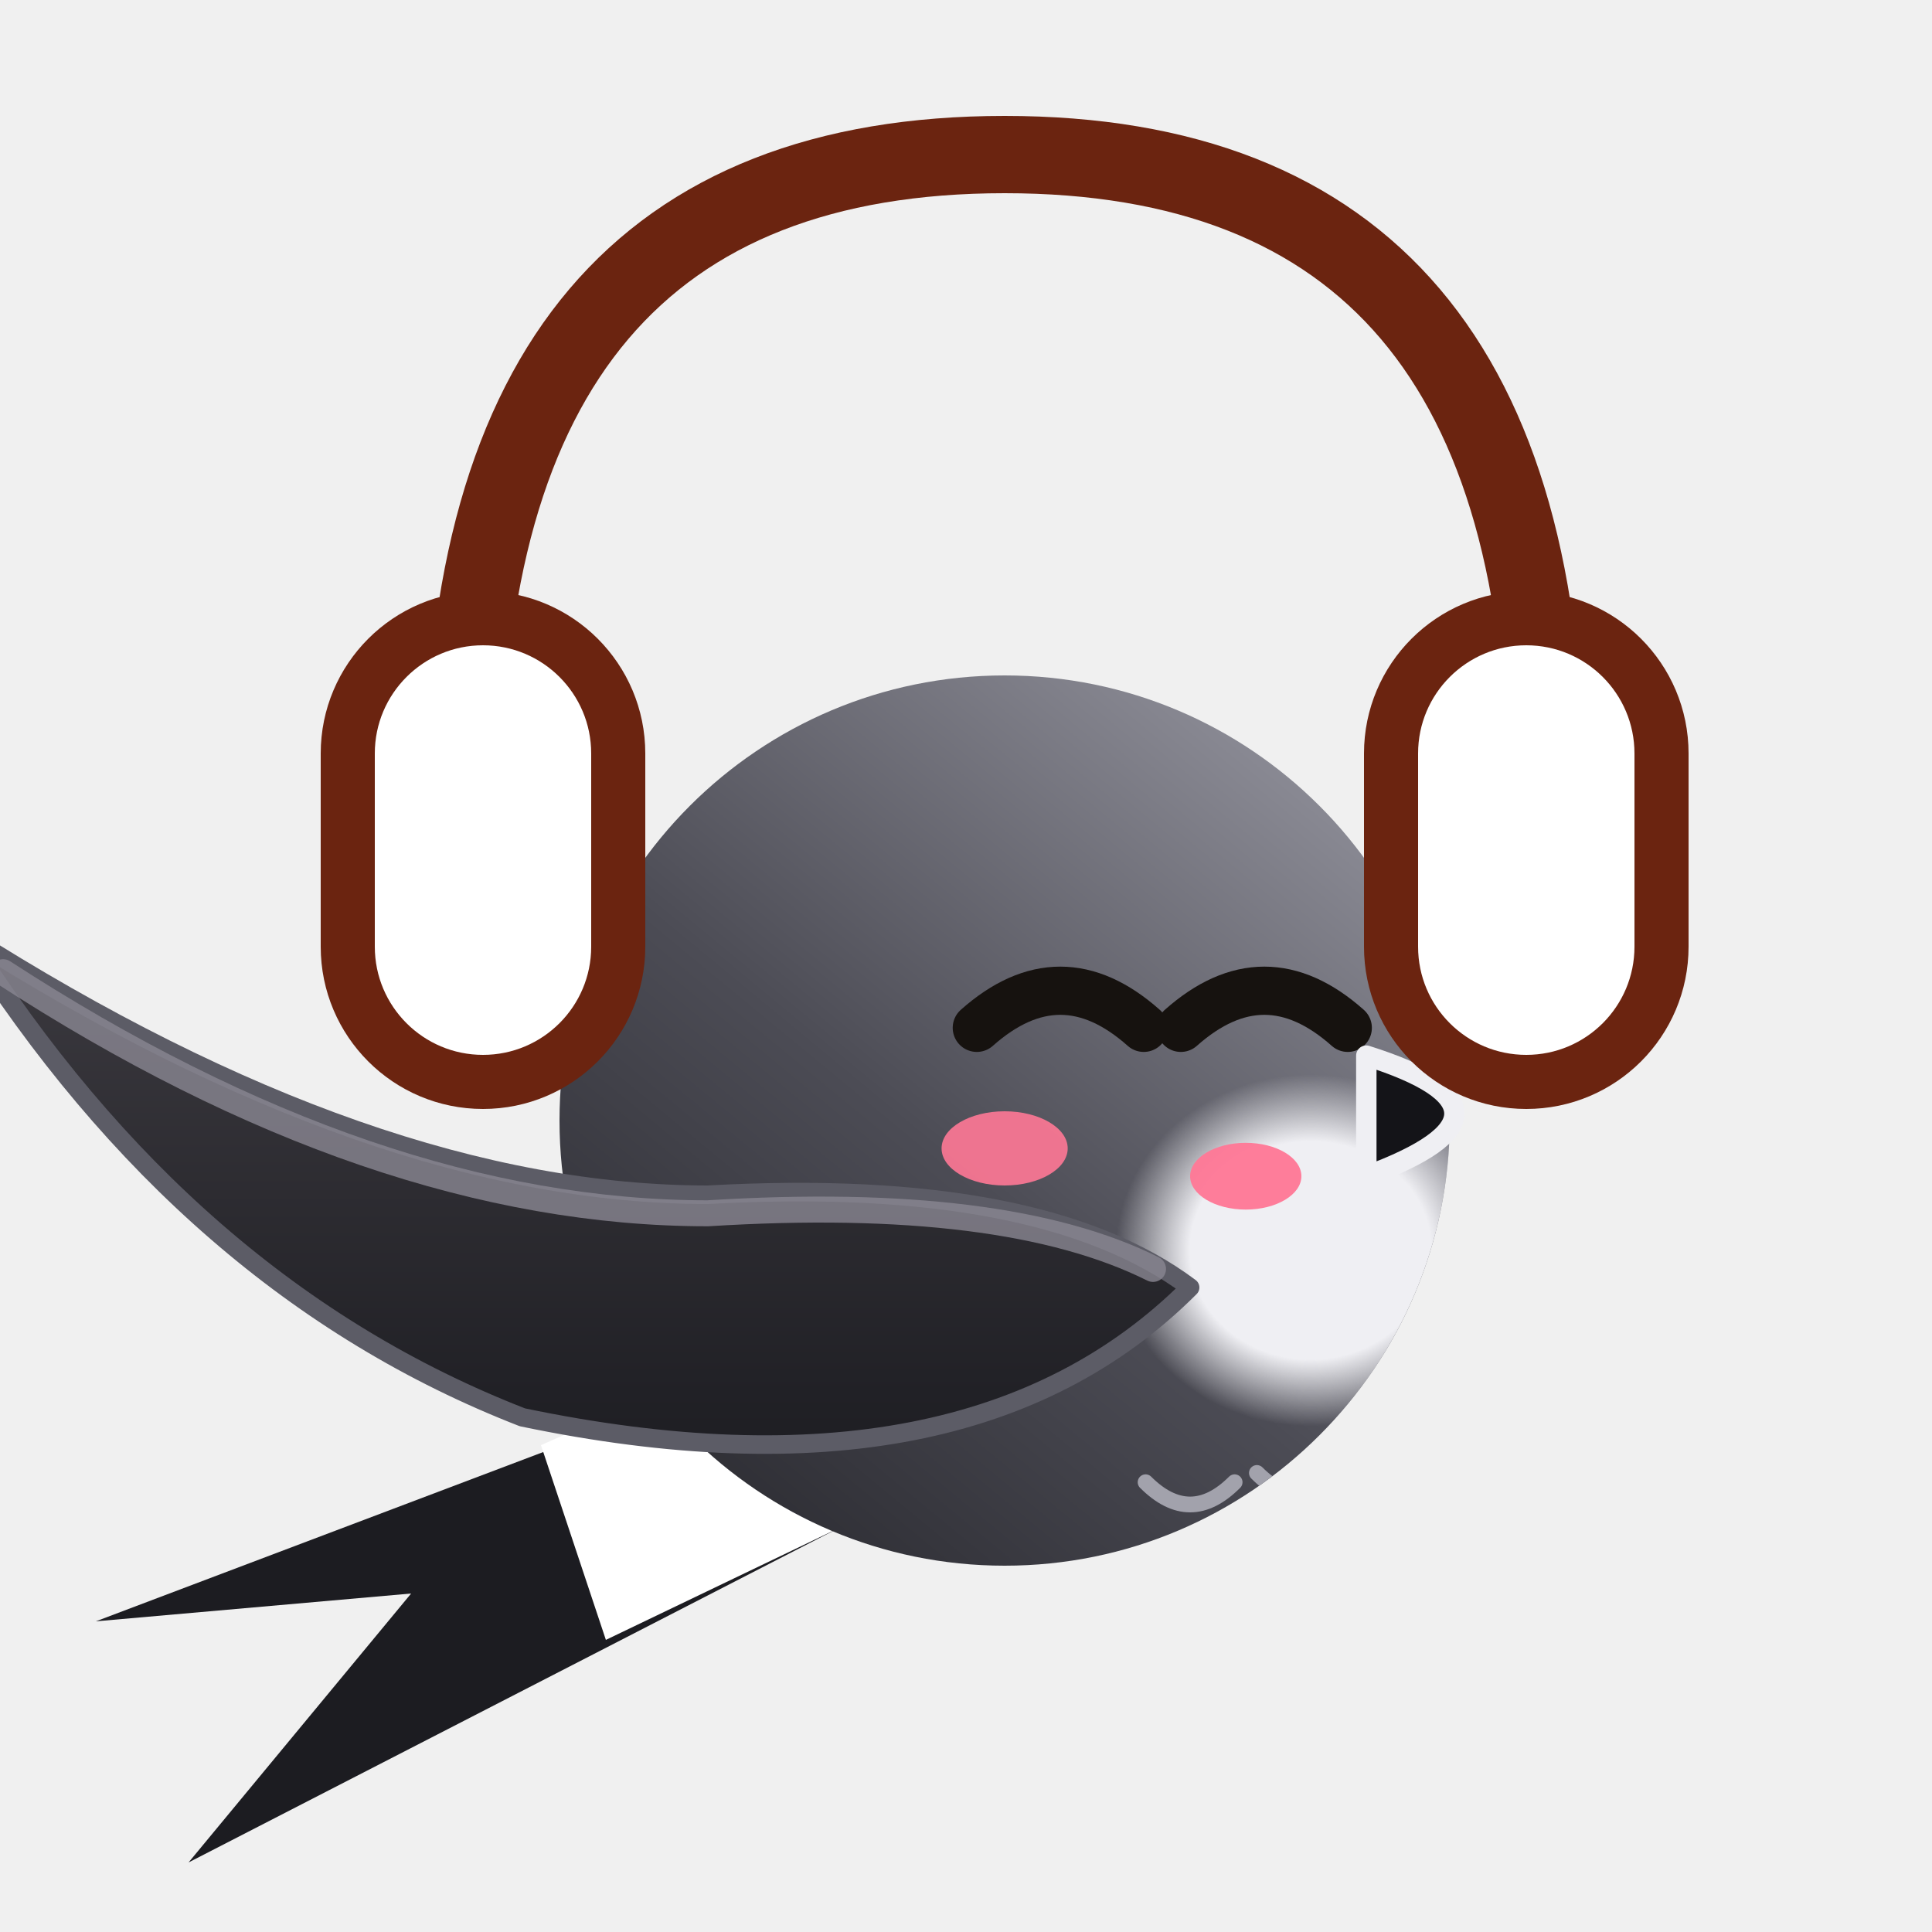
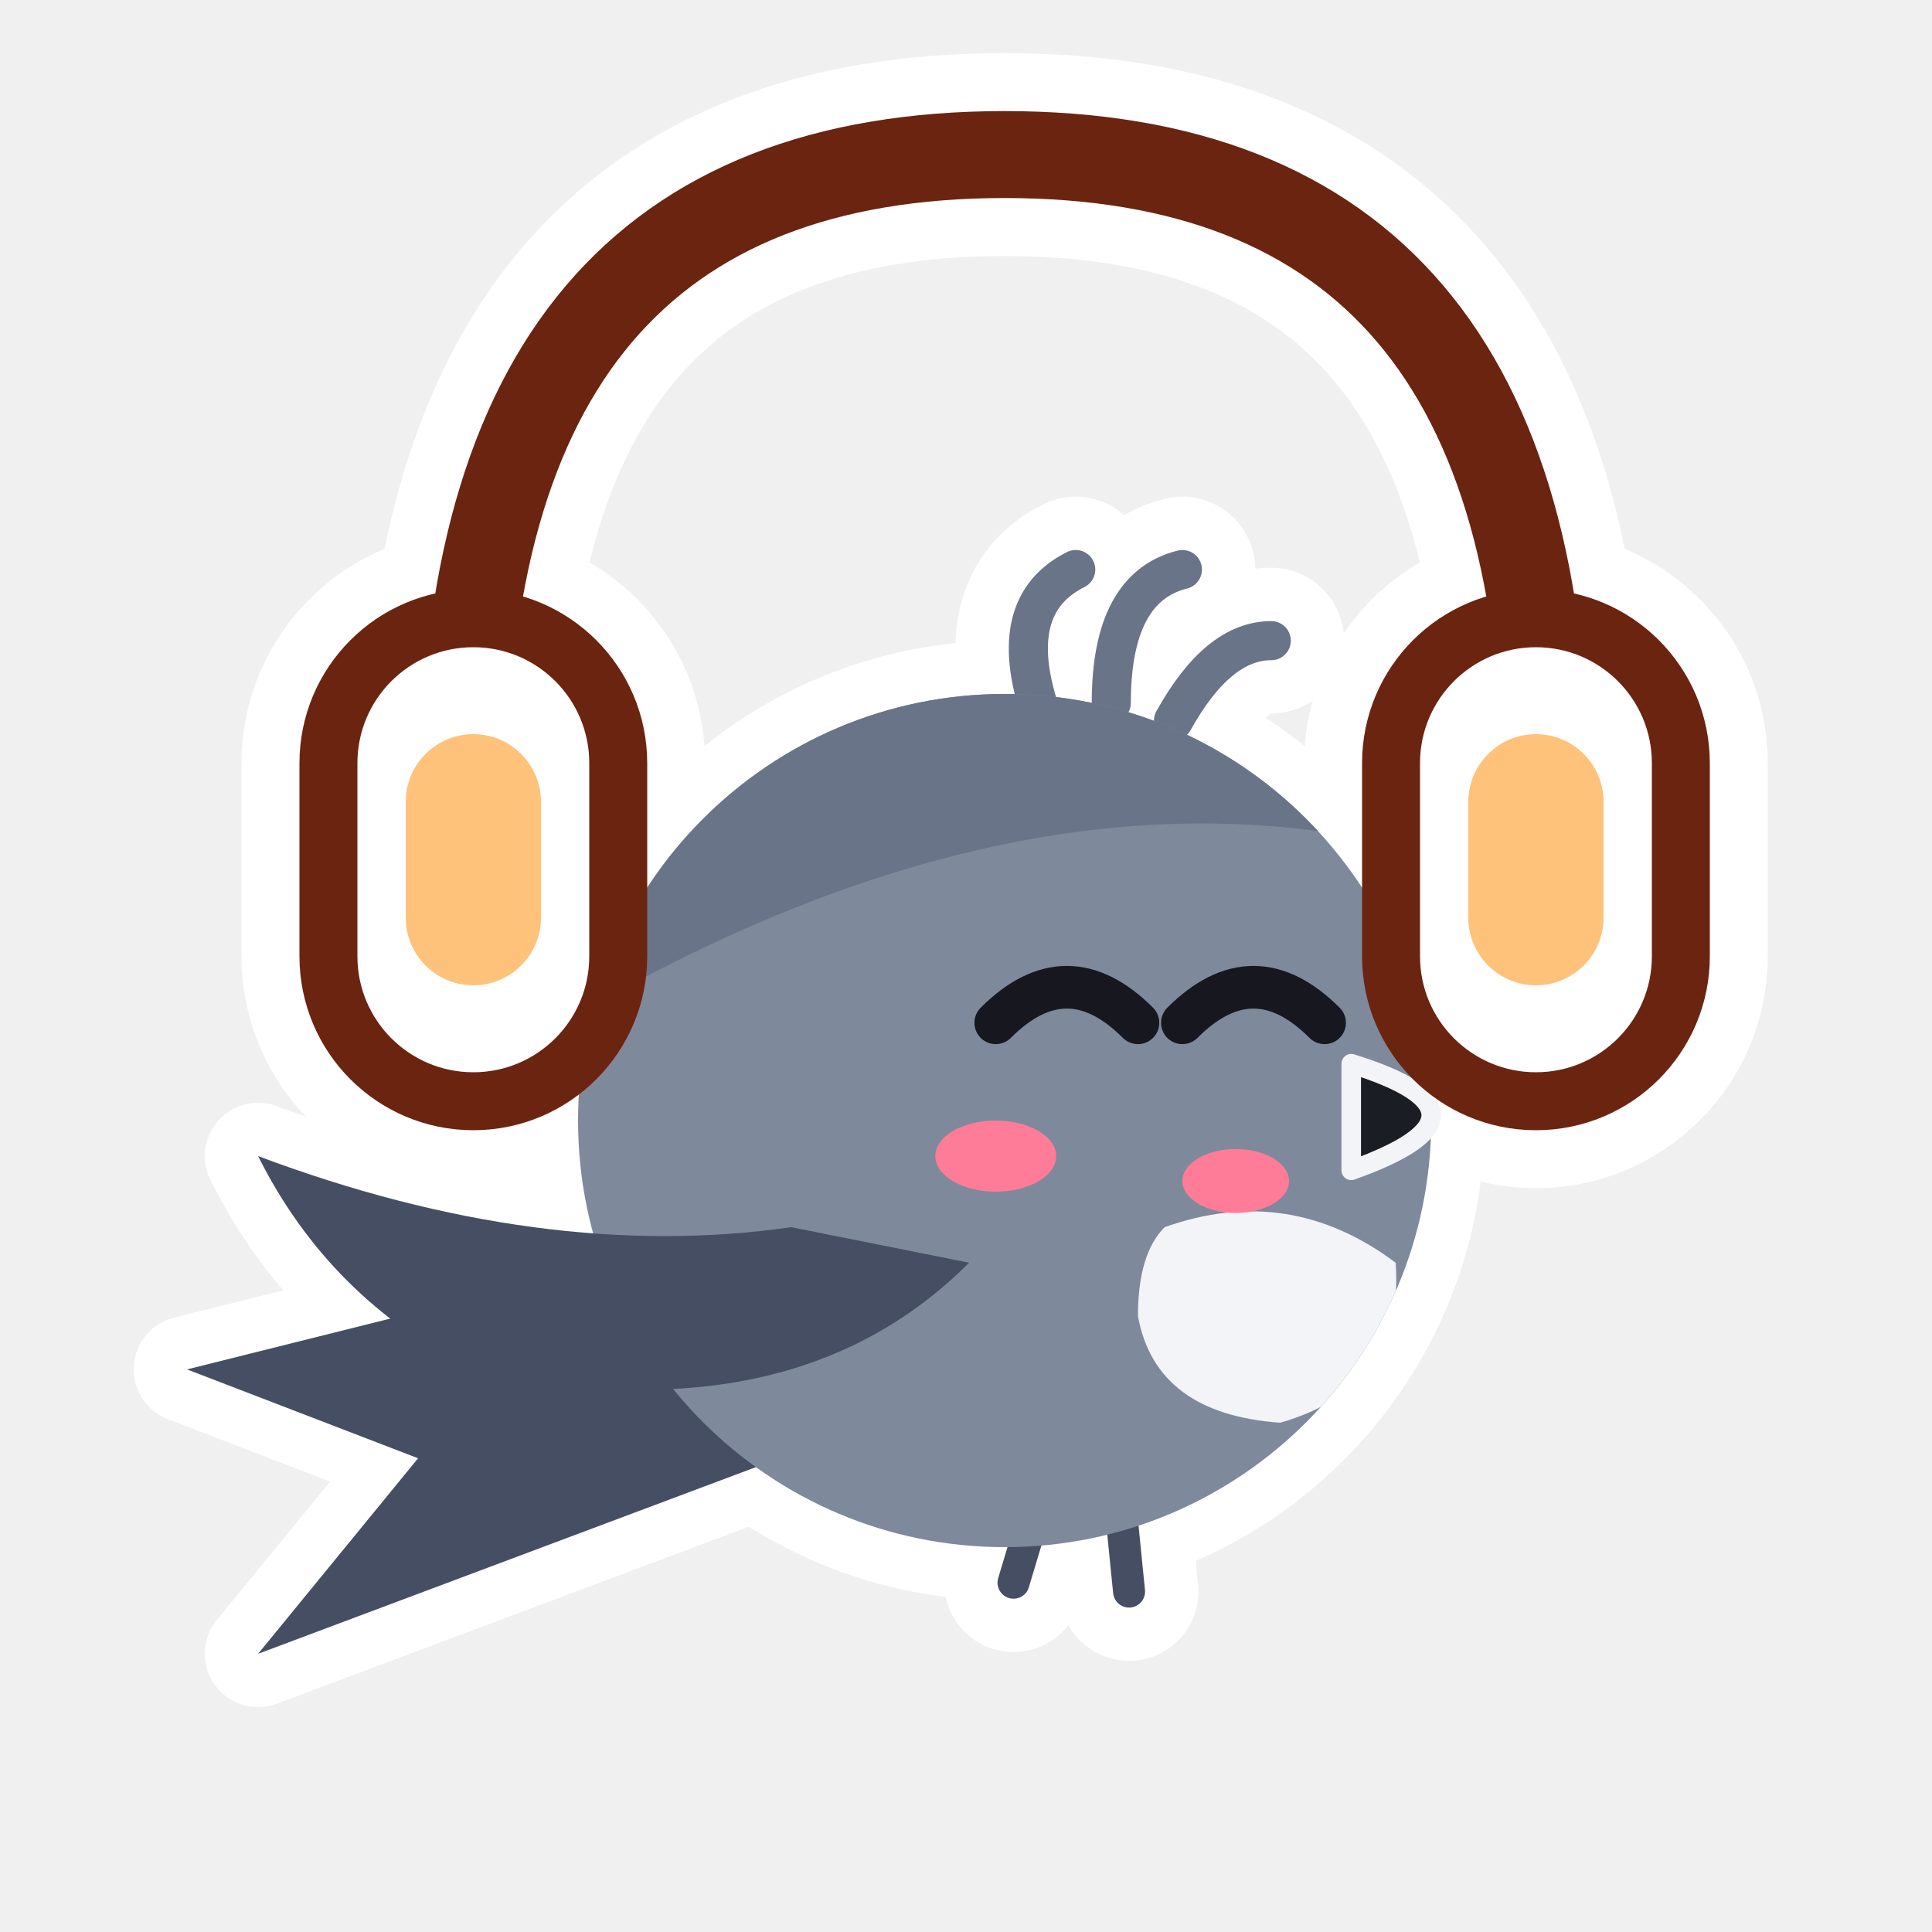
<svg xmlns="http://www.w3.org/2000/svg" viewBox="0 0 100 100" width="1024" height="1024">
-   <g transform="translate(52 58) scale(0.96)">
+   <g>
+     <g transform="translate(52 58) scale(0.92)">
+       <defs>
+         <clipPath id="wkd">
+           <circle r="24" stroke="#FFFFFF" stroke-width="6" stroke-linejoin="round" />
+         </clipPath>
+       </defs>
+       <path d="M-14 6 L-46 14 L-33 19 L-42 30 L-10 18 Z" fill="#FFFFFF" stroke="#FFFFFF" stroke-width="6" stroke-linejoin="round" />
+       <path d="M2 21 l-1.5 5 M6.5 21.5 l0.5 5" fill="none" stroke="#FFFFFF" stroke-width="7.8" stroke-linecap="round" />
+       <path d="M2 -23 Q0 -29 4 -31 M6 -23.5 Q6 -30 10 -31 M9.5 -22.5 Q12 -27 15 -27" fill="none" stroke="#FFFFFF" stroke-width="8.2" stroke-linecap="round" />
+       <circle r="24" fill="#FFFFFF" stroke="#FFFFFF" stroke-width="6" stroke-linejoin="round" />
+       <g clip-path="url(#wkd)">
+         <path d="M-24 -24 L24 -24 L24 -15 Q2 -21 -24 -6 Z" fill="#FFFFFF" stroke="#FFFFFF" stroke-width="6" stroke-linejoin="round" />
+         <path d="M-26 0 Q-23 15 -8 25 L-14 30 L-32 10 Z" fill="#FFFFFF" stroke="#FFFFFF" stroke-width="6" stroke-linejoin="round" />
+         <path d="M9 6 Q16 3.5 22 8 Q22.5 15 15.5 17 Q8.5 16.5 7.5 11 Q7.5 7.5 9 6 Z" fill="#FFFFFF" stroke="#FFFFFF" stroke-width="6" stroke-linejoin="round" />
+       </g>
+       <path d="M-2 8 Q-12 18 -30 14 Q-38 10 -42 2 Q-26 8 -12 6 Z" fill="#FFFFFF" stroke="#FFFFFF" stroke-width="6" stroke-linejoin="round" />
+       <path d="M-0.5 -5.5 Q3.5 -9.5 7.5 -5.5" fill="none" stroke="#FFFFFF" stroke-width="8.4" stroke-linecap="round" />
+       <path d="M10 -5.5 Q14 -9.5 18 -5.5" fill="none" stroke="#FFFFFF" stroke-width="8.4" stroke-linecap="round" />
+       <path d="M19.5 -3.2 Q28.5 -0.4 19.5 2.8 Z" fill="#FFFFFF" stroke="#FFFFFF" stroke-width="7.1" stroke-linejoin="round" />
+       <ellipse cx="-0.5" cy="2" rx="3.4" ry="2" fill="#FFFFFF" stroke="#FFFFFF" stroke-width="6" stroke-linejoin="round" />
+       <ellipse cx="13" cy="3.4" rx="3" ry="1.8" fill="#FFFFFF" stroke="#FFFFFF" stroke-width="6" stroke-linejoin="round" />
+     </g>
+     <path d="M24 41 Q24 8 52 8 Q80 8 80 41" fill="none" stroke="#FFFFFF" stroke-width="10.5" stroke-linecap="round" />
+     <rect x="17" y="32" width="15" height="25" rx="7.5" fill="#FFFFFF" stroke="#FFFFFF" stroke-width="9" />
+     <rect x="72" y="32" width="15" height="25" rx="7.5" fill="#FFFFFF" stroke="#FFFFFF" stroke-width="9" />
+     <rect x="21" y="38" width="7" height="13" rx="3.5" fill="#FFFFFF" stroke="#FFFFFF" stroke-width="6" stroke-linejoin="round" />
+     <rect x="76" y="38" width="7" height="13" rx="3.5" fill="#FFFFFF" stroke="#FFFFFF" stroke-width="6" stroke-linejoin="round" />
+   </g>
+   <g transform="translate(52 58) scale(0.92)">
    <defs>
-       <clipPath id="cq19">
+       <clipPath id="bkd">
        <circle r="24" />
      </clipPath>
-       <linearGradient id="gq19" x1="0.85" y1="0.1" x2="0.15" y2="0.95">
-         <stop offset="0" stop-color="#8C8C96" />
-         <stop offset="0.55" stop-color="#4C4C55" />
-         <stop offset="1" stop-color="#2C2C32" />
-       </linearGradient>
-       <linearGradient id="wq19" x1="0" y1="0" x2="0" y2="1">
-         <stop offset="0" stop-color="#3C3A40" />
-         <stop offset="1" stop-color="#1E1E23" />
-       </linearGradient>
-       <radialGradient id="tq19" cx="0.5" cy="0.5" r="0.5">
-         <stop offset="0" stop-color="#EFEFF3" />
-         <stop offset="0.62" stop-color="#EFEFF3" />
-         <stop offset="1" stop-color="#EFEFF3" stop-opacity="0" />
-       </radialGradient>
    </defs>
-     <path d="M-12 13 L-49 27 L-32 25.5 L-44 40 L-9 22 Z" fill="#1C1C21" />
-     <path d="M-12.5 12 L-25 17.5 L-21.5 28 L-9 22 Z" fill="#FFFFFF" />
-     <circle r="24" fill="url(#gq19)" />
-     <g clip-path="url(#cq19)">
-       <ellipse cx="16.5" cy="7" rx="10.5" ry="9.5" fill="url(#tq19)" />
-       <path d="M7.6 19.5 Q10 21.9 12.4 19.5" fill="none" stroke="#A2A2AC" stroke-width="0.85" stroke-linecap="round" />
-       <path d="M13.6 19 Q16 21.4 18.4 19" fill="none" stroke="#A2A2AC" stroke-width="0.85" stroke-linecap="round" />
-       <path d="M10.6 22.5 Q13 24.9 15.4 22.5" fill="none" stroke="#A2A2AC" stroke-width="0.85" stroke-linecap="round" />
+     <path d="M-14 6 L-46 14 L-33 19 L-42 30 L-10 18 Z" fill="#454E62" />
+     <path d="M2 21 l-1.5 5 M6.5 21.5 l0.5 5" fill="none" stroke="#454E62" stroke-width="1.8" stroke-linecap="round" />
+     <path d="M2 -23 Q0 -29 4 -31 M6 -23.5 Q6 -30 10 -31 M9.5 -22.5 Q12 -27 15 -27" fill="none" stroke="#6A7488" stroke-width="2.2" stroke-linecap="round" />
+     <circle r="24" fill="#7F899C" />
+     <g clip-path="url(#bkd)">
+       <path d="M-24 -24 L24 -24 L24 -15 Q2 -21 -24 -6 Z" fill="#6A7488" />
+       <path d="M-26 0 Q-23 15 -8 25 L-14 30 L-32 10 Z" fill="#FFFFFF" />
+       <path d="M9 6 Q16 3.5 22 8 Q22.5 15 15.5 17 Q8.5 16.5 7.5 11 Q7.5 7.5 9 6 Z" fill="#F2F4F8" />
    </g>
-     <path d="M10 9 Q-2 21 -26 16 Q-44 9 -56 -10 Q-34 4 -16 4 Q2 3 10 9 Z" fill="url(#wq19)" stroke="#5C5C66" stroke-width="1" stroke-linejoin="round" />
-     <path d="M-54 -8 Q-34 5 -16 5 Q0 4 8 8" fill="none" stroke="#8A8792" stroke-width="1.4" stroke-linecap="round" opacity="0.8" />
-     <path d="M-1.5 -5 Q3 -9 7.5 -5" fill="none" stroke="#16120F" stroke-width="2.6" stroke-linecap="round" />
-     <path d="M9.5 -5 Q14 -9 18.5 -5" fill="none" stroke="#16120F" stroke-width="2.6" stroke-linecap="round" />
-     <path d="M19.5 -3.5 Q29 -0.5 19.5 3 Z" fill="#141418" stroke="#EFEFF3" stroke-width="1.1" stroke-linejoin="round" />
-     <ellipse cx="0" cy="1.5" rx="3.4" ry="2" fill="#FF7896" fill-opacity="0.9" />
-     <ellipse cx="13" cy="3" rx="3" ry="1.8" fill="#FF7896" fill-opacity="0.95" />
+     <path d="M-2 8 Q-12 18 -30 14 Q-38 10 -42 2 Q-26 8 -12 6 Z" fill="#454E62" />
+     <path d="M-0.5 -5.5 Q3.5 -9.5 7.5 -5.5" fill="none" stroke="#17181F" stroke-width="2.4" stroke-linecap="round" />
+     <path d="M10 -5.5 Q14 -9.5 18 -5.5" fill="none" stroke="#17181F" stroke-width="2.4" stroke-linecap="round" />
+     <path d="M19.5 -3.2 Q28.5 -0.4 19.5 2.8 Z" fill="#1B1D24" stroke="#F2F4F8" stroke-width="1.1" stroke-linejoin="round" />
+     <ellipse cx="-0.5" cy="2" rx="3.4" ry="2" fill="#FF7C98" />
+     <ellipse cx="13" cy="3.4" rx="3" ry="1.8" fill="#FF7C98" />
  </g>
-   <path d="M24 41 Q24 8 52 8 Q80 8 80 41" fill="none" stroke="#6B2410" stroke-width="4" stroke-linecap="round" />
-   <rect x="18" y="32" width="14" height="24" rx="7" fill="#FFFFFF" stroke="#6B2410" stroke-width="2.8" />
-   <rect x="72" y="32" width="14" height="24" rx="7" fill="#FFFFFF" stroke="#6B2410" stroke-width="2.8" />
+   <path d="M24 41 Q24 8 52 8 Q80 8 80 41" fill="none" stroke="#6B2410" stroke-width="4.5" stroke-linecap="round" />
+   <rect x="17" y="32" width="15" height="25" rx="7.5" fill="#FFFFFF" stroke="#6B2410" stroke-width="3" />
+   <rect x="72" y="32" width="15" height="25" rx="7.5" fill="#FFFFFF" stroke="#6B2410" stroke-width="3" />
+   <rect x="21" y="38" width="7" height="13" rx="3.5" fill="#FFC27A" />
+   <rect x="76" y="38" width="7" height="13" rx="3.5" fill="#FFC27A" />
</svg>
